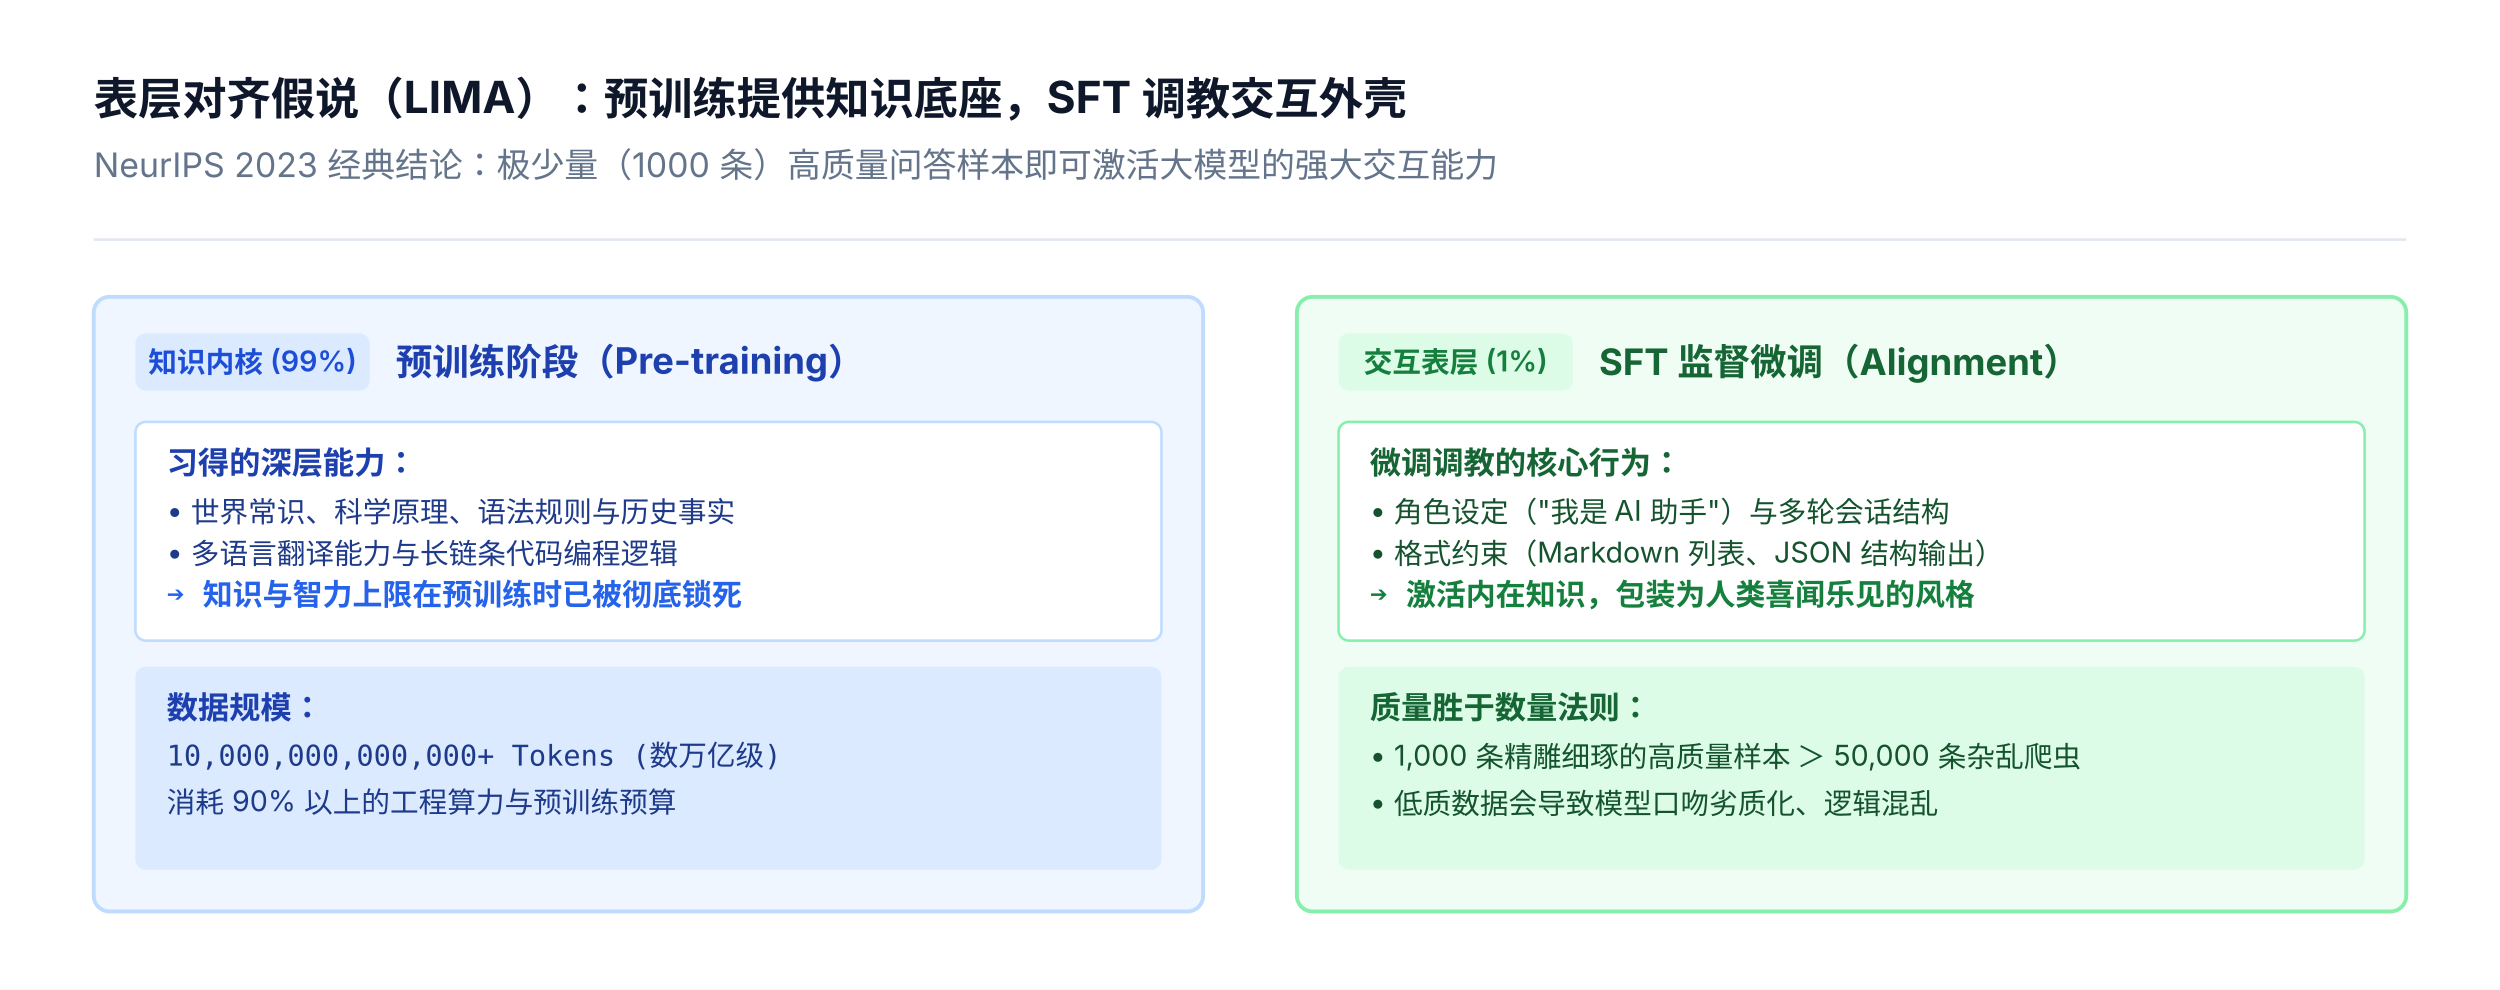
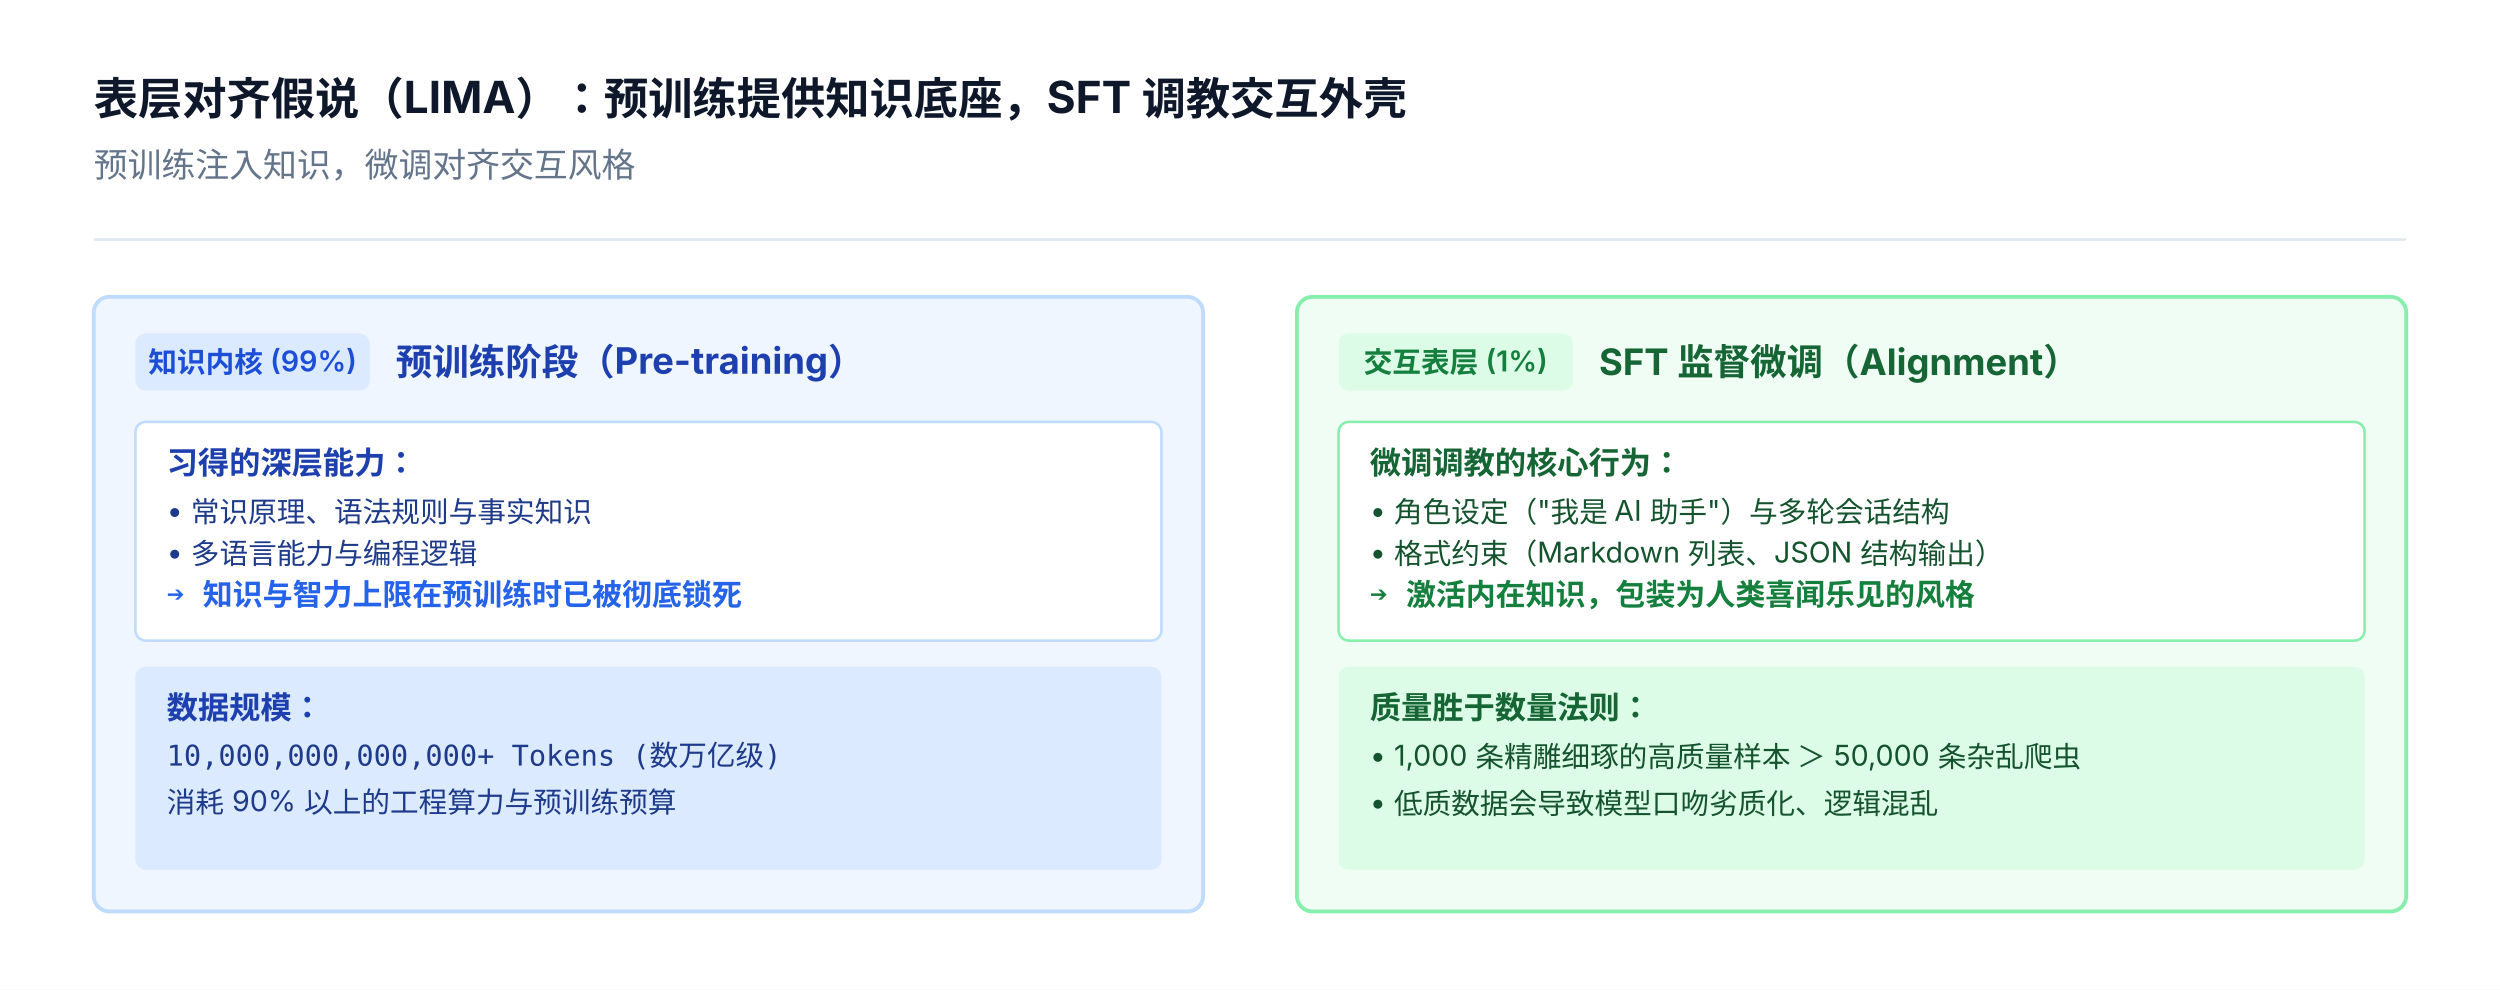
<svg xmlns="http://www.w3.org/2000/svg" viewBox="0 0 960 380" width="960" height="380">
  <defs>
    <style>
      text { font-family: -apple-system, BlinkMacSystemFont, "PingFang SC", "Segoe UI", "Noto Sans SC", sans-serif; }
      .title { font-size: 17px; font-weight: 700; fill: #0f172a; }
      .subtitle { font-size: 13px; font-weight: 400; fill: #64748b; }
      .col-title { font-size: 14px; font-weight: 700; }
      .tag { font-size: 11px; font-weight: 600; }
      .box-label { font-size: 12px; font-weight: 700; }
      .box-desc { font-size: 11px; font-weight: 400; line-height: 1.4; }
      .mono { font-family: "IBM Plex Mono", monospace; font-size: 11px; }
      .mono-bold { font-family: "IBM Plex Mono", monospace; font-size: 11.5px; font-weight: 700; }
    </style>
  </defs>
  <rect width="960" height="380" fill="#ffffff" />
  <text x="36" y="44" class="title">表层对齐假说（LIMA）：预训练提供知识底座，SFT 调教交互外壳</text>
-   <text x="36" y="68" class="subtitle">NeurIPS 2023 经典结论：极少量（1000 条）高质量问答样本即可激活大模型的强大交互能力</text>
+   <text x="36" y="68" class="subtitle">预训练注入知识，微调对齐交互风格</text>
  <line x1="36" y1="92" x2="924" y2="92" stroke="#e2e8f0" stroke-width="1" />
  <g transform="translate(36, 114)">
    <g transform="translate(0, 0)">
      <rect width="426" height="236" rx="6" fill="#eff6ff" stroke="#bfdbfe" stroke-width="1.5" />
      <rect x="16" y="14" width="90" height="22" rx="4" fill="#dbeafe" />
      <text x="61" y="29" text-anchor="middle" class="tag" fill="#1d4ed8">知识内核 (99%)</text>
      <text x="116" y="30" class="col-title" fill="#1e40af">预训练阶段（Pre-training）</text>
      <g transform="translate(16, 48)">
        <rect width="394" height="84" rx="4" fill="#ffffff" stroke="#bfdbfe" />
        <text x="12" y="20" class="box-label" fill="#1e40af">习得的深层能力：</text>
-         <text x="12" y="38" class="box-desc" fill="#1e3a8a">• 世界常识、科学原理、语法规则与历史事实</text>
-         <text x="12" y="54" class="box-desc" fill="#1e3a8a">• 多语言翻译能力与长链条代码编程逻辑</text>
+         <text x="12" y="38" class="box-desc" fill="#1e3a8a">• 常识原理、语法规则与事实知识</text>
+         <text x="12" y="54" class="box-desc" fill="#1e3a8a">• 多语言能力与编程逻辑</text>
        <text x="12" y="70" class="mono-bold" fill="#2563eb">➔ 知识与智力上限在预训练时已被彻底锁死</text>
      </g>
      <g transform="translate(16, 142)">
        <rect width="394" height="78" rx="4" fill="#dbeafe" />
        <text x="12" y="20" class="box-label" fill="#1e40af">数据规模：</text>
        <text x="12" y="38" class="mono" fill="#1e3a8a">10,000,000,000,000+ Tokens (数万亿级)</text>
        <text x="12" y="56" class="box-desc" fill="#1e3a8a">消耗 90% 以上的工程算力与预训练预算</text>
      </g>
    </g>
    <g transform="translate(462, 0)">
      <rect width="426" height="236" rx="6" fill="#f0fdf4" stroke="#86efac" stroke-width="1.5" />
      <rect x="16" y="14" width="90" height="22" rx="4" fill="#dcfce7" />
      <text x="61" y="29" text-anchor="middle" class="tag" fill="#15803d">交互表层 (1%)</text>
      <text x="116" y="30" class="col-title" fill="#166534">SFT 监督微调（Alignment）</text>
      <g transform="translate(16, 48)">
        <rect width="394" height="84" rx="4" fill="#ffffff" stroke="#86efac" />
        <text x="12" y="20" class="box-label" fill="#166534">微调调教的核心行为：</text>
        <text x="12" y="38" class="box-desc" fill="#14532d">• 角色设定（"我是 AI 助手"）与多轮会话结构</text>
        <text x="12" y="54" class="box-desc" fill="#14532d">• 格式约束（Markdown 列表、JSON 结构输出）</text>
        <text x="12" y="70" class="mono-bold" fill="#15803d">➔ 激活内在知识，包装为人类喜闻乐见的风格</text>
      </g>
      <g transform="translate(16, 142)">
        <rect width="394" height="78" rx="4" fill="#dcfce7" />
        <text x="12" y="20" class="box-label" fill="#166534">质量胜于数量法则：</text>
        <text x="12" y="38" class="box-desc" fill="#14532d">• 1,000 条精雕细琢的高质量样本 ＞ 50,000 条杂乱爬虫</text>
        <text x="12" y="56" class="box-desc" fill="#14532d">• 低质数据会导致模型口吻劣质化、逻辑混乱</text>
      </g>
    </g>
  </g>
</svg>
